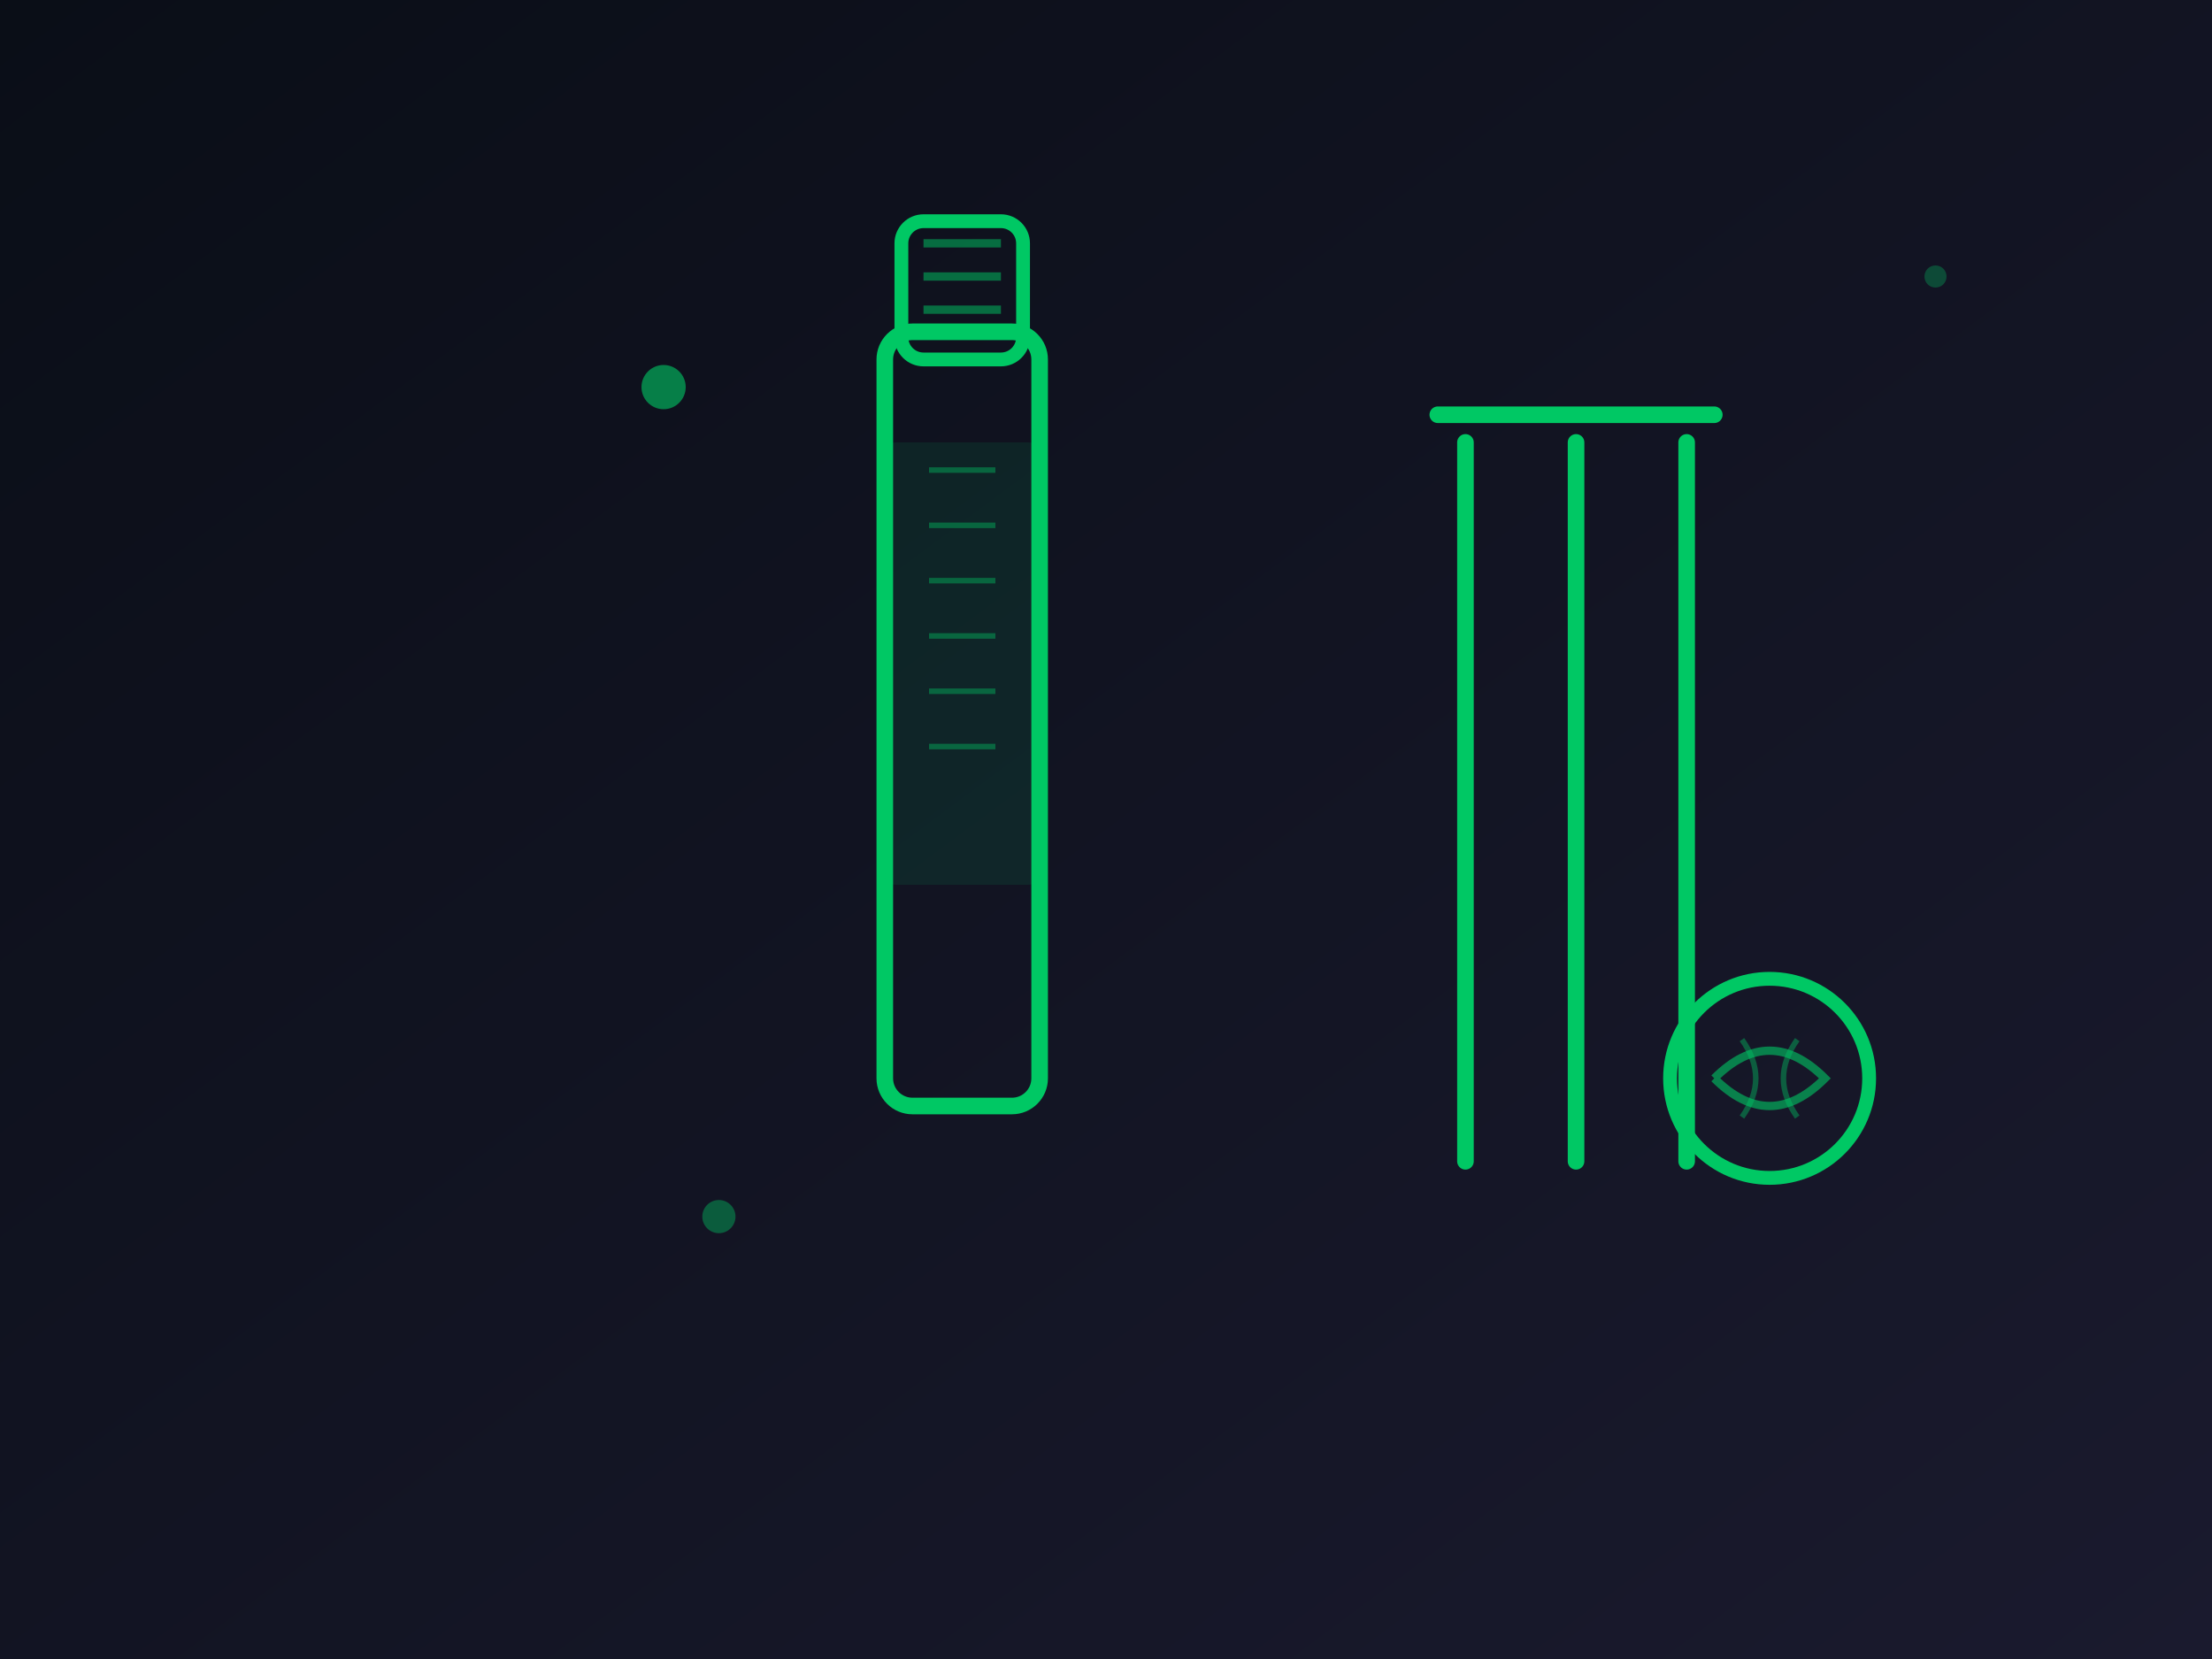
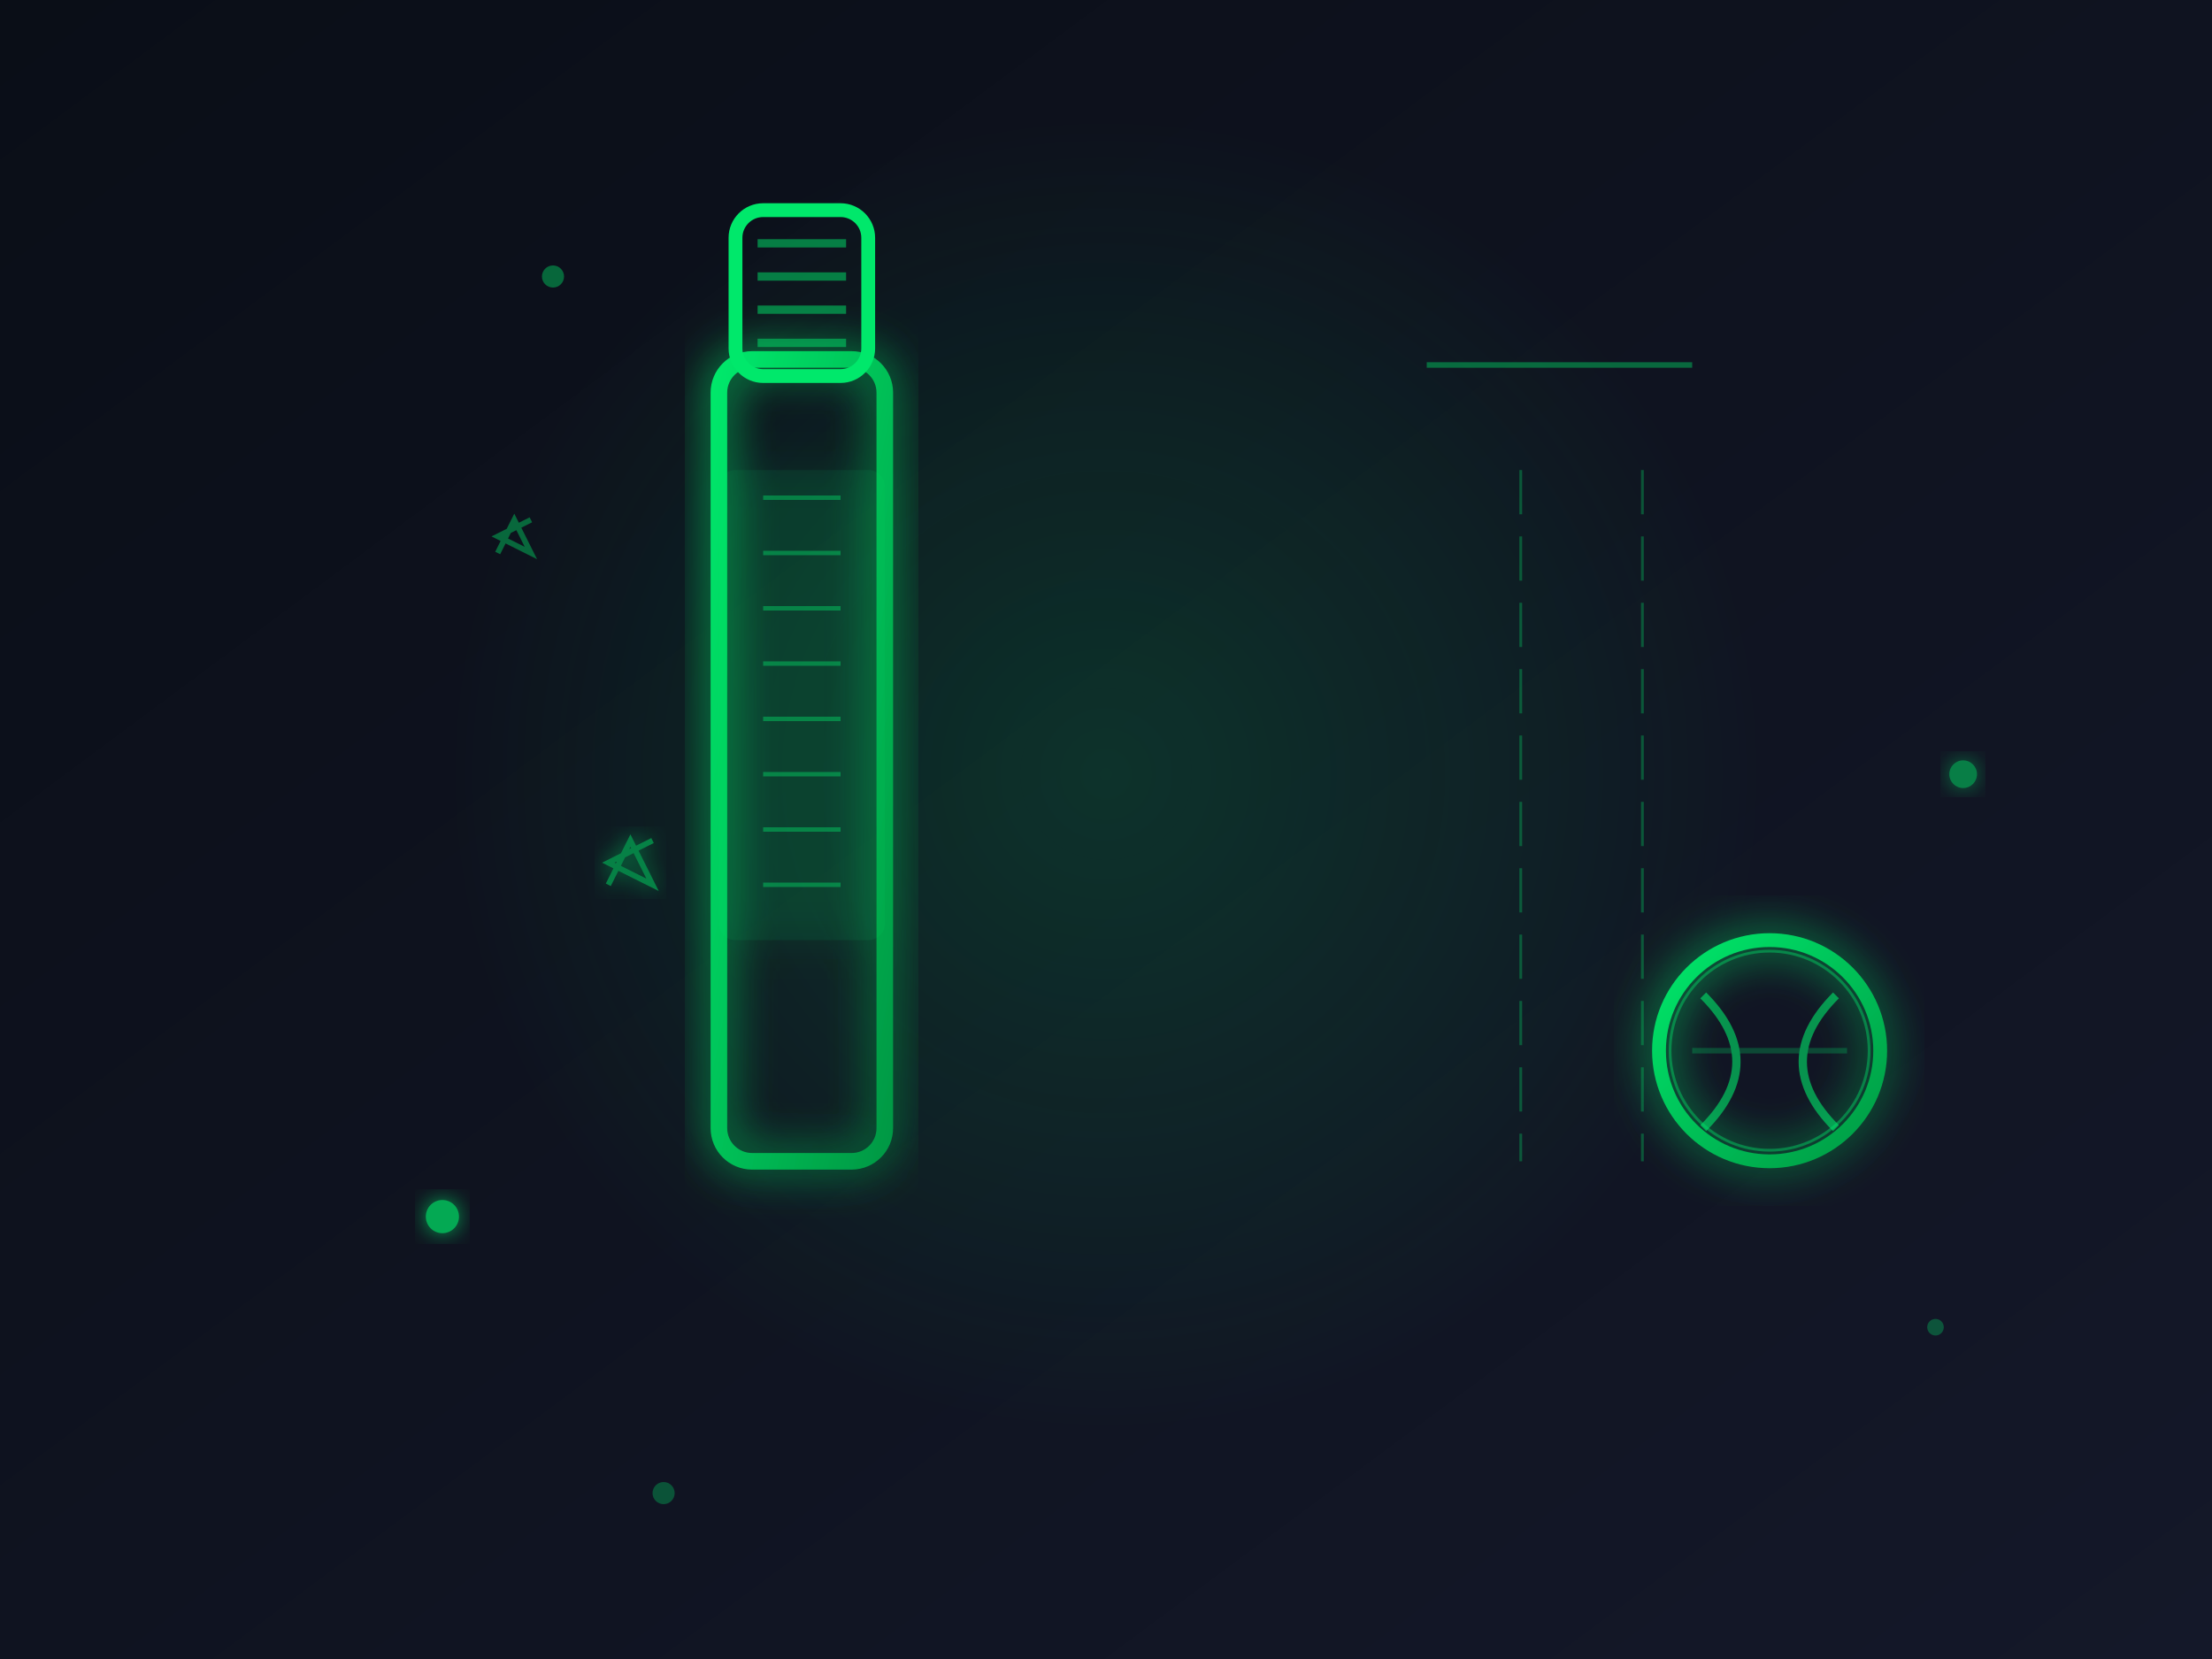
<svg xmlns="http://www.w3.org/2000/svg" viewBox="0 0 400 300">
  <defs>
    <linearGradient id="bg" x1="0%" y1="0%" x2="100%" y2="100%">
      <stop offset="0%" stop-color="#0A0E17" />
-       <stop offset="100%" stop-color="#1a1a2e" />
+       <stop offset="100%" stop-color="#141829" />
    </linearGradient>
+     <linearGradient id="greenGlow" x1="0%" y1="0%" x2="100%" y2="100%">
+       <stop offset="0%" stop-color="#00e86b" />
+       <stop offset="100%" stop-color="#009944" />
+     </linearGradient>
+     <radialGradient id="halo" cx="50%" cy="50%" r="50%">
+       <stop offset="0%" stop-color="#00e86b" stop-opacity="0.15" />
+       <stop offset="70%" stop-color="#00e86b" stop-opacity="0.05" />
+       <stop offset="100%" stop-color="#00e86b" stop-opacity="0" />
+     </radialGradient>
+     <filter id="glow" x="-20%" y="-20%" width="140%" height="140%">
+       <feGaussianBlur stdDeviation="4" result="blur" />
+       <feMerge>
+         <feMergeNode in="blur" />
+         <feMergeNode in="SourceGraphic" />
+       </feMerge>
+     </filter>
+     <filter id="softGlow" x="-30%" y="-30%" width="160%" height="160%">
+       <feGaussianBlur stdDeviation="2" result="blur" />
+       <feMerge>
+         <feMergeNode in="blur" />
+         <feMergeNode in="SourceGraphic" />
+       </feMerge>
+     </filter>
  </defs>
  <rect width="400" height="300" fill="url(#bg)" />
-   <rect x="160" y="60" width="28" height="140" rx="5" fill="none" stroke="#00c864" stroke-width="3" stroke-linecap="round" />
-   <rect x="160" y="80" width="28" height="80" rx="2" fill="#00c864" opacity="0.1" />
-   <line x1="168" y1="85" x2="180" y2="85" stroke="#00c864" stroke-width="1" opacity="0.4" />
-   <line x1="168" y1="95" x2="180" y2="95" stroke="#00c864" stroke-width="1" opacity="0.4" />
-   <line x1="168" y1="105" x2="180" y2="105" stroke="#00c864" stroke-width="1" opacity="0.4" />
-   <line x1="168" y1="115" x2="180" y2="115" stroke="#00c864" stroke-width="1" opacity="0.4" />
-   <line x1="168" y1="125" x2="180" y2="125" stroke="#00c864" stroke-width="1" opacity="0.4" />
-   <line x1="168" y1="135" x2="180" y2="135" stroke="#00c864" stroke-width="1" opacity="0.4" />
-   <rect x="163" y="40" width="22" height="25" rx="4" fill="none" stroke="#00c864" stroke-width="2.5" />
-   <line x1="167" y1="44" x2="181" y2="44" stroke="#00c864" stroke-width="1.5" opacity="0.5" />
-   <line x1="167" y1="50" x2="181" y2="50" stroke="#00c864" stroke-width="1.5" opacity="0.5" />
-   <line x1="167" y1="56" x2="181" y2="56" stroke="#00c864" stroke-width="1.5" opacity="0.5" />
-   <line x1="265" y1="80" x2="265" y2="210" stroke="#00c864" stroke-width="3" stroke-linecap="round" />
-   <line x1="285" y1="80" x2="285" y2="210" stroke="#00c864" stroke-width="3" stroke-linecap="round" />
-   <line x1="305" y1="80" x2="305" y2="210" stroke="#00c864" stroke-width="3" stroke-linecap="round" />
-   <line x1="260" y1="75" x2="310" y2="75" stroke="#00c864" stroke-width="3" stroke-linecap="round" />
-   <circle cx="320" cy="195" r="18" fill="none" stroke="#00c864" stroke-width="2.5" />
-   <path d="M310 195 Q320 185 330 195 Q320 205 310 195" fill="none" stroke="#00c864" stroke-width="1.5" opacity="0.6" />
-   <path d="M315 188 Q320 195 315 202" fill="none" stroke="#00c864" stroke-width="1" opacity="0.4" />
-   <path d="M325 188 Q320 195 325 202" fill="none" stroke="#00c864" stroke-width="1" opacity="0.4" />
-   <circle cx="120" cy="70" r="4" fill="#00c864" opacity="0.6" />
-   <circle cx="130" cy="220" r="3" fill="#00c864" opacity="0.4" />
-   <circle cx="350" cy="50" r="2" fill="#00c864" opacity="0.3" />
+   <circle cx="200" cy="140" r="120" fill="url(#halo)" />
+   <g filter="url(#glow)">
+     <rect x="130" y="65" width="30" height="145" rx="6" fill="none" stroke="url(#greenGlow)" stroke-width="3" stroke-linecap="round" />
+     <rect x="130" y="85" width="30" height="85" rx="3" fill="#00e86b" opacity="0.08" />
+   </g>
+   <g opacity="0.4">
+     <line x1="138" y1="90" x2="152" y2="90" stroke="#00e86b" stroke-width="0.8" />
+     <line x1="138" y1="100" x2="152" y2="100" stroke="#00e86b" stroke-width="0.8" />
+     <line x1="138" y1="110" x2="152" y2="110" stroke="#00e86b" stroke-width="0.8" />
+     <line x1="138" y1="120" x2="152" y2="120" stroke="#00e86b" stroke-width="0.8" />
+     <line x1="138" y1="130" x2="152" y2="130" stroke="#00e86b" stroke-width="0.8" />
+     <line x1="138" y1="140" x2="152" y2="140" stroke="#00e86b" stroke-width="0.8" />
+     <line x1="138" y1="150" x2="152" y2="150" stroke="#00e86b" stroke-width="0.8" />
+     <line x1="138" y1="160" x2="152" y2="160" stroke="#00e86b" stroke-width="0.8" />
+   </g>
+   <rect x="133" y="38" width="24" height="30" rx="5" fill="none" stroke="#00e86b" stroke-width="2.5" />
+   <line x1="137" y1="44" x2="153" y2="44" stroke="#00e86b" stroke-width="1.5" opacity="0.5" />
+   <line x1="137" y1="50" x2="153" y2="50" stroke="#00e86b" stroke-width="1.5" opacity="0.5" />
+   <line x1="137" y1="56" x2="153" y2="56" stroke="#00e86b" stroke-width="1.5" opacity="0.5" />
+   <line x1="137" y1="62" x2="153" y2="62" stroke="#00e86b" stroke-width="1.5" opacity="0.5" />
+   <g filter="url(#glow)">
+     <line x1="260" y1="75" x2="260" y2="215" stroke="url(#greenGlow)" stroke-width="3.5" stroke-linecap="round" />
+     <line x1="282" y1="75" x2="282" y2="215" stroke="url(#greenGlow)" stroke-width="3.5" stroke-linecap="round" />
+     <line x1="304" y1="75" x2="304" y2="215" stroke="url(#greenGlow)" stroke-width="3.5" stroke-linecap="round" />
+   </g>
+   <g opacity="0.3">
+     <line x1="275" y1="85" x2="275" y2="210" stroke="#00e86b" stroke-width="0.5" stroke-dasharray="8,4" />
+     <line x1="297" y1="85" x2="297" y2="210" stroke="#00e86b" stroke-width="0.5" stroke-dasharray="8,4" />
+   </g>
+   <line x1="255" y1="70" x2="309" y2="70" stroke="url(#greenGlow)" stroke-width="3.5" stroke-linecap="round" filter="url(#glow)" />
+   <line x1="258" y1="66" x2="306" y2="66" stroke="#00e86b" stroke-width="1" opacity="0.4" />
+   <g filter="url(#glow)">
+     <circle cx="320" cy="190" r="20" fill="none" stroke="url(#greenGlow)" stroke-width="2.5" />
+     <circle cx="320" cy="190" r="18" fill="none" stroke="#00e86b" stroke-width="0.5" opacity="0.4" />
+   </g>
+   <g opacity="0.6">
+     <path d="M308 180 Q320 192 308 204" fill="none" stroke="#00e86b" stroke-width="1.5" />
+     <path d="M332 180 Q320 192 332 204" fill="none" stroke="#00e86b" stroke-width="1.5" />
+     <line x1="306" y1="190" x2="334" y2="190" stroke="#00e86b" stroke-width="1" opacity="0.4" />
+   </g>
+   <path d="M110 160 l4-8 l4 8 l-8-4 l8-4" fill="none" stroke="#00e86b" stroke-width="1" opacity="0.5" filter="url(#softGlow)" />
+   <path d="M90 100 l3-6 l3 6 l-6-3 l6-3" fill="none" stroke="#00e86b" stroke-width="1" opacity="0.4" />
+   <circle cx="80" cy="220" r="3" fill="#00e86b" opacity="0.7" filter="url(#softGlow)" />
+   <circle cx="355" cy="140" r="2.5" fill="#00e86b" opacity="0.5" filter="url(#softGlow)" />
+   <circle cx="100" cy="50" r="2" fill="#00e86b" opacity="0.4" />
+   <circle cx="350" cy="240" r="1.5" fill="#00e86b" opacity="0.3" />
+   <circle cx="120" cy="270" r="2" fill="#00e86b" opacity="0.3" />
</svg>
